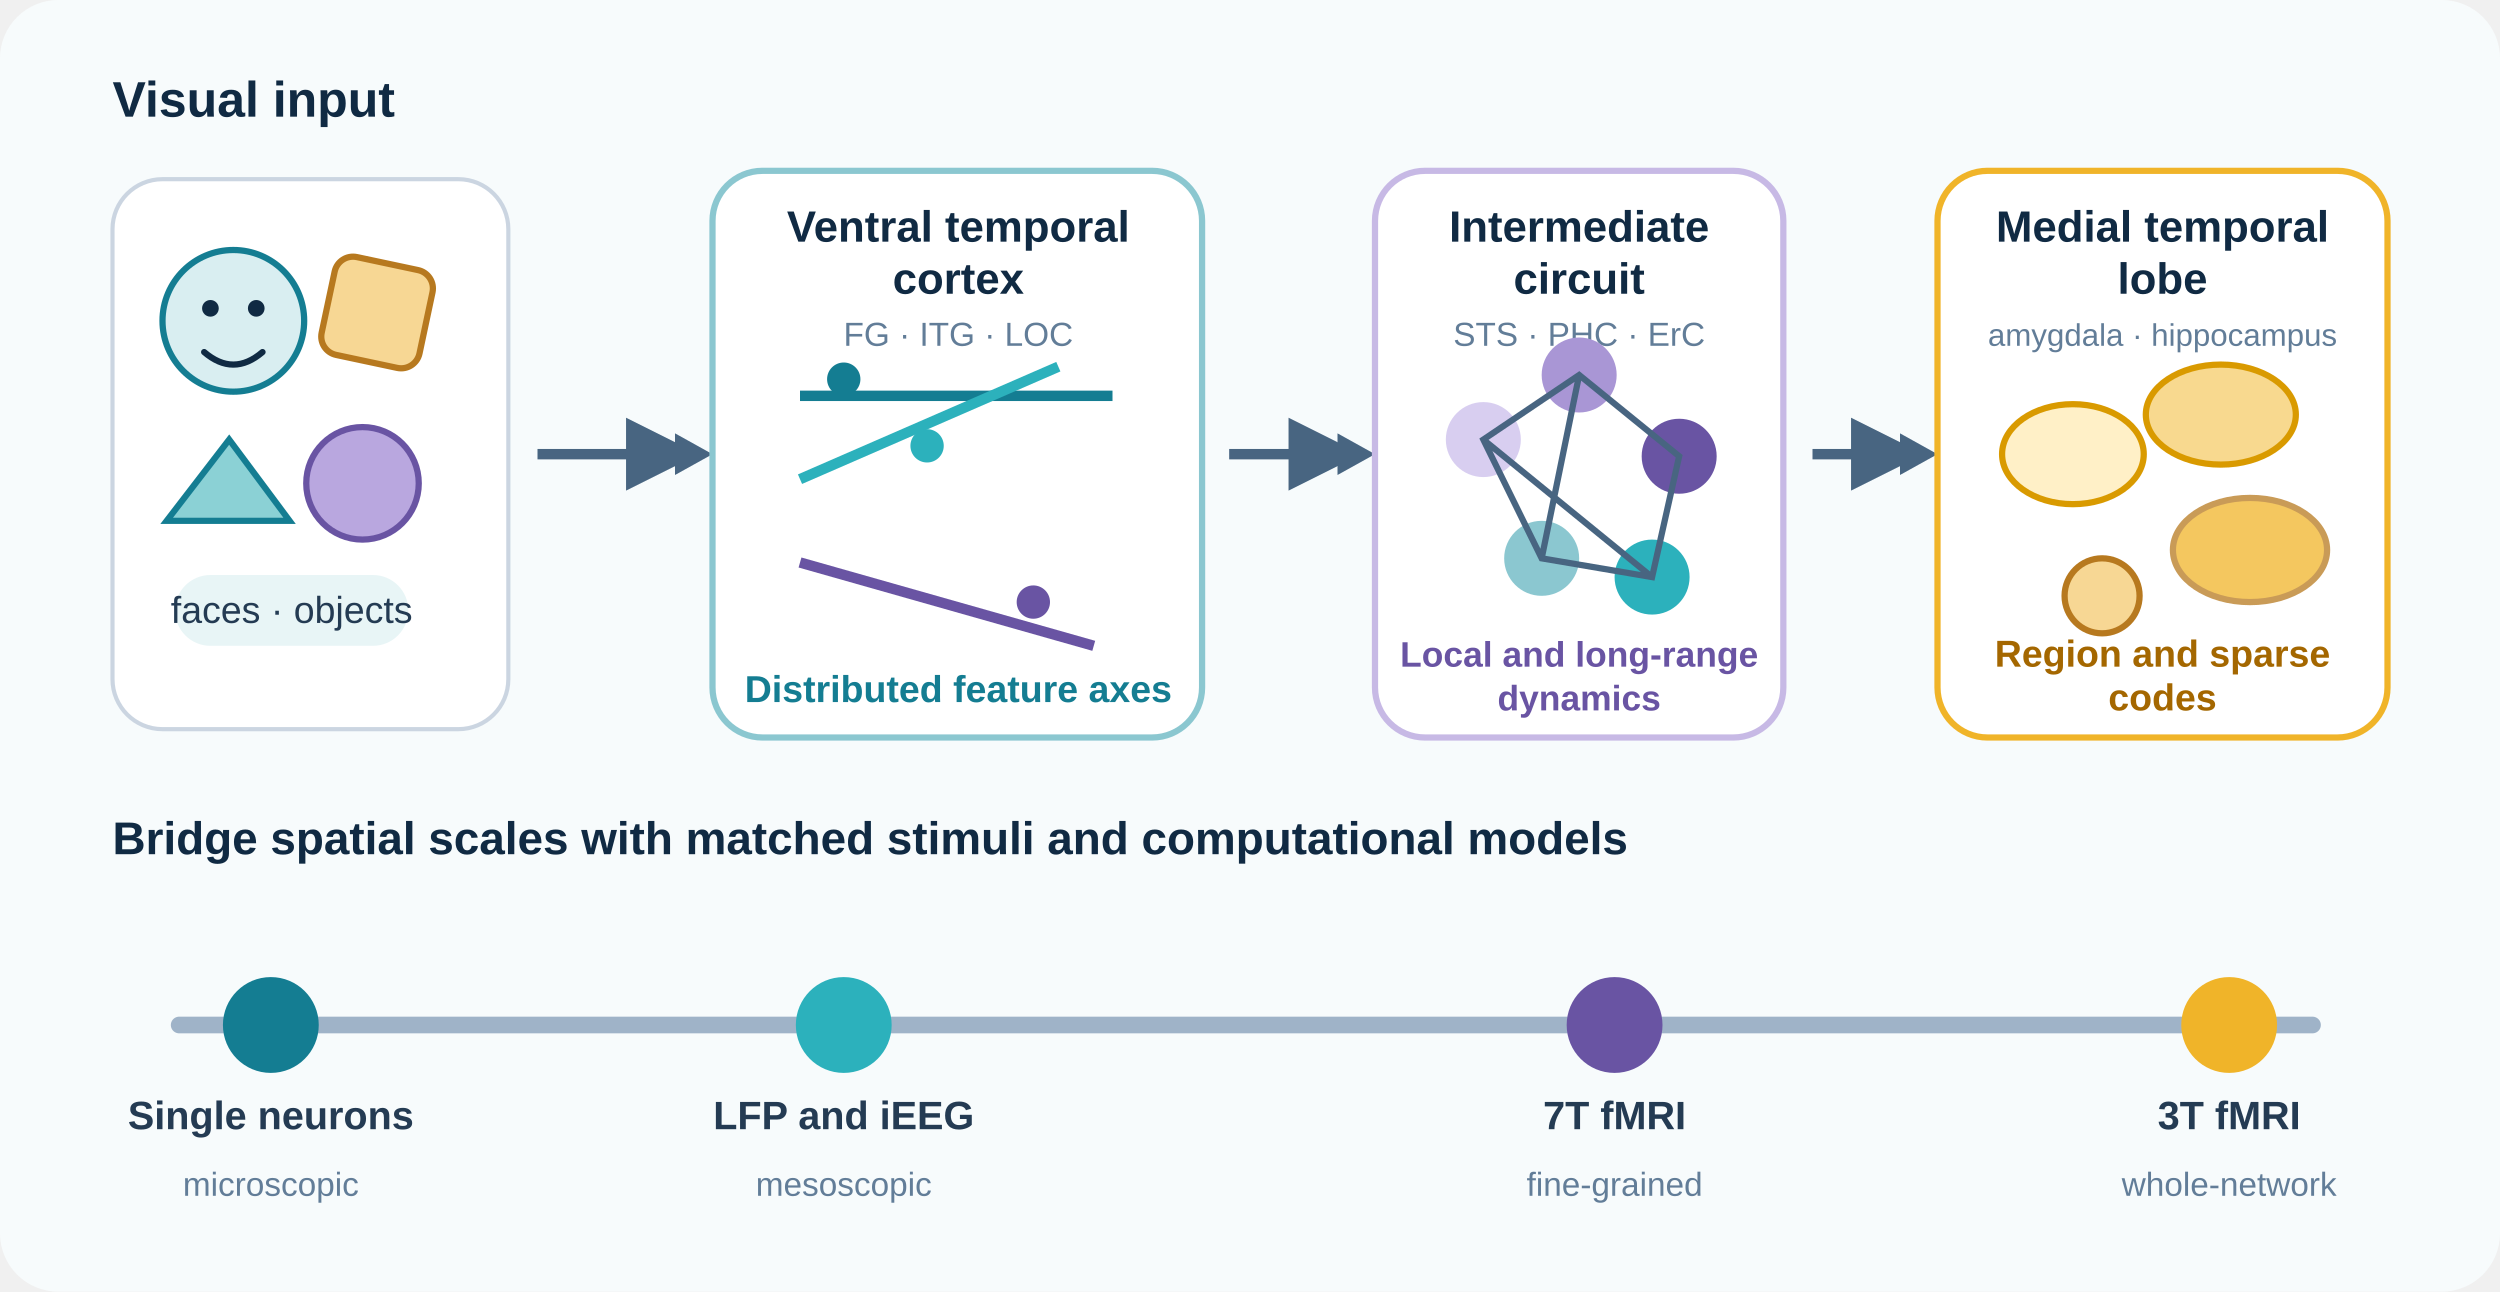
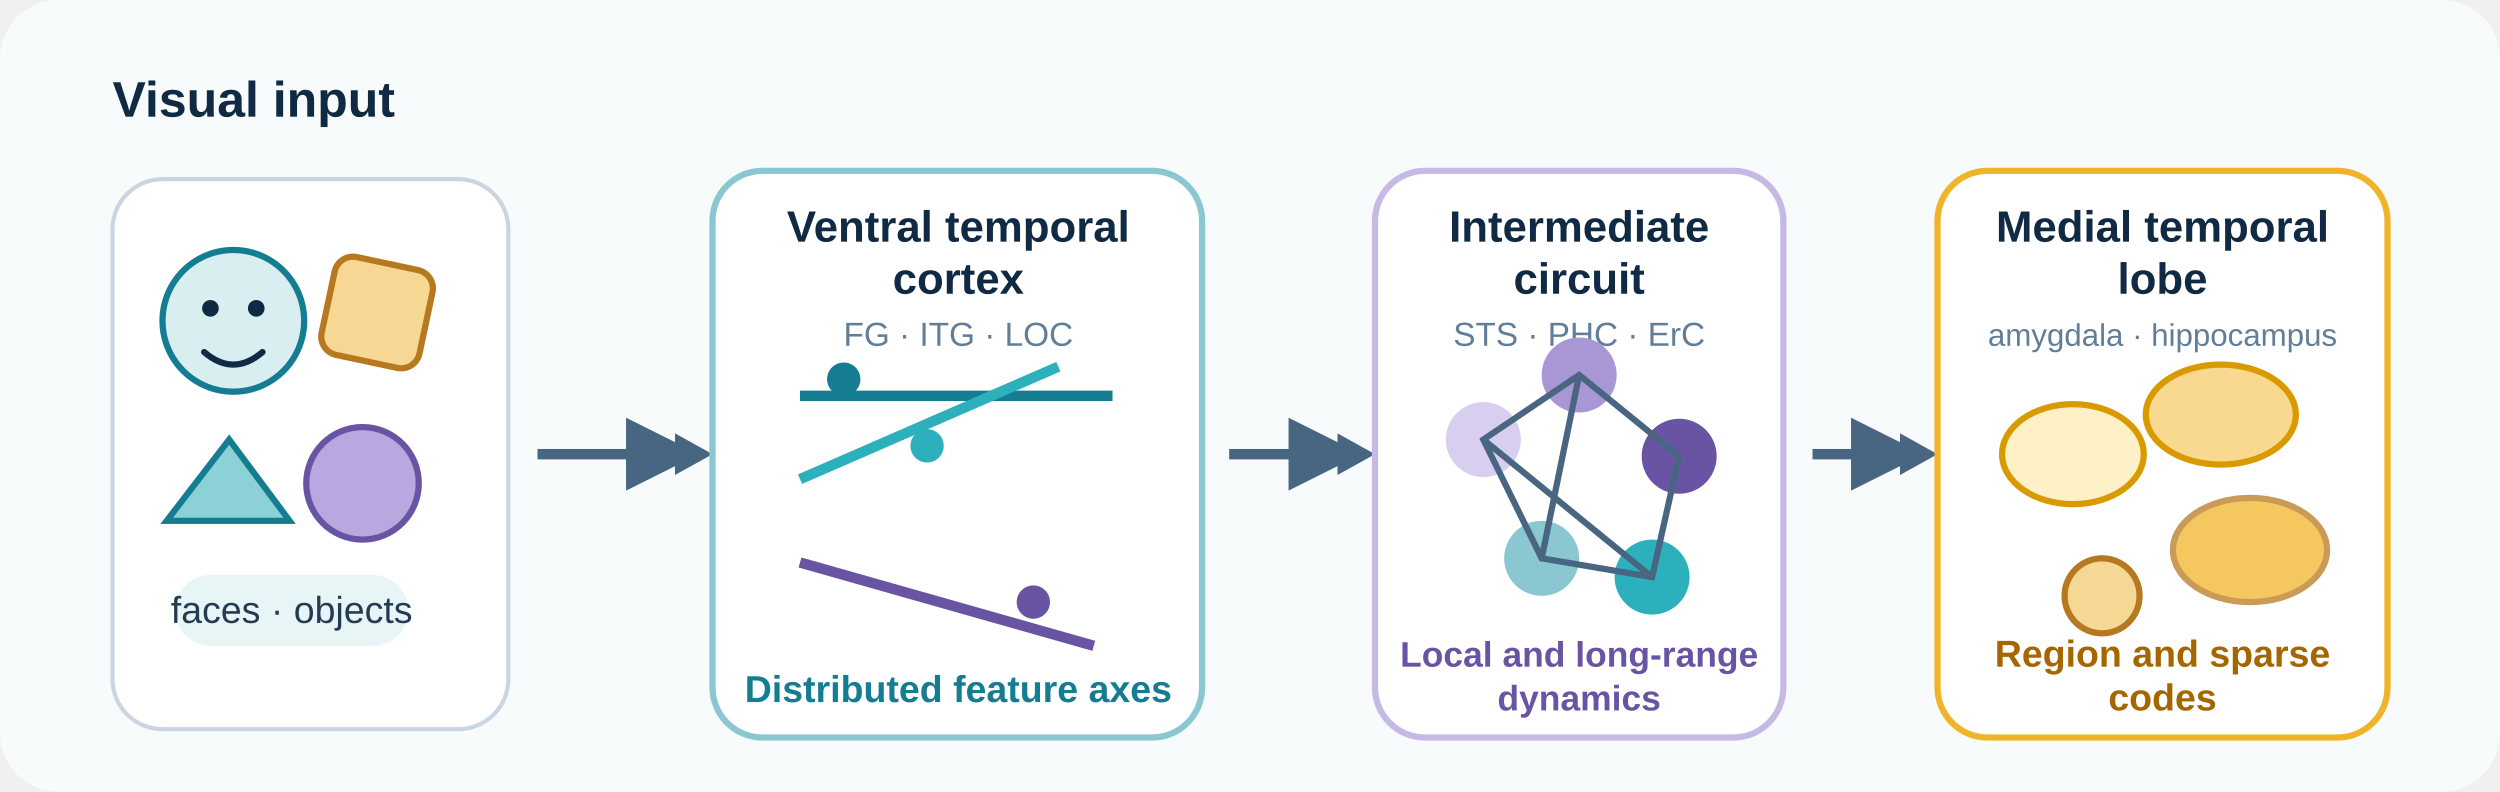
- <svg xmlns="http://www.w3.org/2000/svg" viewBox="0 0 1200 620" role="img" aria-labelledby="title desc">
+ <svg xmlns="http://www.w3.org/2000/svg" viewBox="0 0 1200 380" role="img" aria-labelledby="title desc">
  <defs>
    <linearGradient id="bg" x1="0" y1="0" x2="1" y2="1">
      <stop offset="0" stop-color="#f7fbfc" />
      <stop offset="1" stop-color="#eef4f8" />
    </linearGradient>
    <marker id="arrow" viewBox="0 0 10 10" refX="9" refY="5" markerWidth="7" markerHeight="7" orient="auto-start-reverse">
      <path d="M 0 0 L 10 5 L 0 10 z" fill="#486581" />
    </marker>
  </defs>
-   <rect width="1200" height="620" rx="28" fill="#f7fbfc" />
+   <rect width="1200" height="380" rx="28" fill="#f7fbfc" />
  <text x="54" y="56" font-family="Arial, sans-serif" font-size="24" font-weight="700" fill="#102a43">Visual input</text>
  <rect x="54" y="86" width="190" height="264" rx="24" fill="#ffffff" stroke="#cbd5e1" stroke-width="2" />
  <circle cx="112" cy="154" r="34" fill="#d9eef1" stroke="#147d92" stroke-width="3" />
  <circle cx="101" cy="148" r="4" fill="#102a43" />
  <circle cx="123" cy="148" r="4" fill="#102a43" />
  <path d="M98 169 Q112 181 126 169" fill="none" stroke="#102a43" stroke-width="3" stroke-linecap="round" />
  <rect x="157" y="126" width="48" height="48" rx="9" fill="#f7d794" stroke="#b7791f" stroke-width="3" transform="rotate(12 181 150)" />
  <path d="M80 250 L110 211 L139 250 Z" fill="#8bd1d5" stroke="#147d92" stroke-width="3" />
  <circle cx="174" cy="232" r="27" fill="#b9a7df" stroke="#6954a3" stroke-width="3" />
  <rect x="84" y="276" width="112" height="34" rx="17" fill="#e8f5f6" />
  <text x="140" y="299" text-anchor="middle" font-family="Arial, sans-serif" font-size="18" fill="#243b53">faces · objects</text>
  <path d="M258 218 H332" stroke="#486581" stroke-width="5" marker-end="url(#arrow)" />
  <polygon points="324,208 342,218 324,228" fill="#486581" />
  <rect x="342" y="82" width="235" height="272" rx="24" fill="#ffffff" stroke="#8bc7d0" stroke-width="3" />
  <text x="460" y="116" text-anchor="middle" font-family="Arial, sans-serif" font-size="21" font-weight="700" fill="#102a43">Ventral temporal</text>
  <text x="460" y="141" text-anchor="middle" font-family="Arial, sans-serif" font-size="21" font-weight="700" fill="#102a43">cortex</text>
  <text x="460" y="166" text-anchor="middle" font-family="Arial, sans-serif" font-size="16" fill="#627d98">FG · ITG · LOC</text>
  <line x1="384" y1="190" x2="534" y2="190" stroke="#147d92" stroke-width="5" />
  <line x1="384" y1="230" x2="508" y2="176" stroke="#2cb1bc" stroke-width="5" />
  <line x1="384" y1="270" x2="525" y2="310" stroke="#6954a3" stroke-width="5" />
  <circle cx="405" cy="182" r="8" fill="#147d92" />
  <circle cx="445" cy="214" r="8" fill="#2cb1bc" />
  <circle cx="496" cy="289" r="8" fill="#6954a3" />
  <text x="460" y="337" text-anchor="middle" font-family="Arial, sans-serif" font-size="18" font-weight="700" fill="#147d92">Distributed feature axes</text>
  <path d="M590 218 H650" stroke="#486581" stroke-width="5" marker-end="url(#arrow)" />
  <polygon points="642,208 660,218 642,228" fill="#486581" />
  <rect x="660" y="82" width="196" height="272" rx="24" fill="#ffffff" stroke="#c7b9e5" stroke-width="3" />
  <text x="758" y="116" text-anchor="middle" font-family="Arial, sans-serif" font-size="21" font-weight="700" fill="#102a43">Intermediate</text>
  <text x="758" y="141" text-anchor="middle" font-family="Arial, sans-serif" font-size="21" font-weight="700" fill="#102a43">circuit</text>
  <text x="758" y="166" text-anchor="middle" font-family="Arial, sans-serif" font-size="16" fill="#627d98">STS · PHC · ErC</text>
  <circle cx="712" cy="211" r="18" fill="#d8cef0" />
  <circle cx="758" cy="180" r="18" fill="#a996d5" />
  <circle cx="806" cy="219" r="18" fill="#6954a3" />
  <circle cx="740" cy="268" r="18" fill="#8bc7d0" />
  <circle cx="793" cy="277" r="18" fill="#2cb1bc" />
  <path d="M712 211 L758 180 L806 219 L793 277 L740 268 Z M712 211 L793 277 M758 180 L740 268" fill="none" stroke="#486581" stroke-width="3" />
  <text x="758" y="320" text-anchor="middle" font-family="Arial, sans-serif" font-size="17" font-weight="700" fill="#6954a3">Local and long-range</text>
  <text x="758" y="341" text-anchor="middle" font-family="Arial, sans-serif" font-size="17" font-weight="700" fill="#6954a3">dynamics</text>
  <path d="M870 218 H920" stroke="#486581" stroke-width="5" marker-end="url(#arrow)" />
  <polygon points="912,208 930,218 912,228" fill="#486581" />
  <rect x="930" y="82" width="216" height="272" rx="24" fill="#ffffff" stroke="#f0b429" stroke-width="3" />
  <text x="1038" y="116" text-anchor="middle" font-family="Arial, sans-serif" font-size="21" font-weight="700" fill="#102a43">Medial temporal</text>
  <text x="1038" y="141" text-anchor="middle" font-family="Arial, sans-serif" font-size="21" font-weight="700" fill="#102a43">lobe</text>
  <text x="1038" y="166" text-anchor="middle" font-family="Arial, sans-serif" font-size="15" fill="#627d98">amygdala · hippocampus</text>
  <ellipse cx="995" cy="218" rx="34" ry="24" fill="#fff0c7" stroke="#d99a00" stroke-width="3" />
  <ellipse cx="1066" cy="199" rx="36" ry="24" fill="#f8d98f" stroke="#d99a00" stroke-width="3" />
  <ellipse cx="1080" cy="264" rx="37" ry="25" fill="#f0b429" opacity="0.75" stroke="#b7791f" stroke-width="3" />
  <circle cx="1009" cy="286" r="18" fill="#f7d794" stroke="#b7791f" stroke-width="3" />
  <text x="1038" y="320" text-anchor="middle" font-family="Arial, sans-serif" font-size="18" font-weight="700" fill="#a46700">Region and sparse</text>
  <text x="1038" y="341" text-anchor="middle" font-family="Arial, sans-serif" font-size="18" font-weight="700" fill="#a46700">codes</text>
-   <text x="54" y="410" font-family="Arial, sans-serif" font-size="22" font-weight="700" fill="#102a43">Bridge spatial scales with matched stimuli and computational models</text>
-   <line x1="86" y1="492" x2="1110" y2="492" stroke="#9fb3c8" stroke-width="8" stroke-linecap="round" />
-   <circle cx="130" cy="492" r="23" fill="#147d92" />
-   <circle cx="405" cy="492" r="23" fill="#2cb1bc" />
-   <circle cx="775" cy="492" r="23" fill="#6954a3" />
-   <circle cx="1070" cy="492" r="23" fill="#f0b429" />
-   <text x="130" y="542" text-anchor="middle" font-family="Arial, sans-serif" font-size="19" font-weight="700" fill="#243b53">Single neurons</text>
-   <text x="405" y="542" text-anchor="middle" font-family="Arial, sans-serif" font-size="19" font-weight="700" fill="#243b53">LFP and iEEG</text>
-   <text x="775" y="542" text-anchor="middle" font-family="Arial, sans-serif" font-size="19" font-weight="700" fill="#243b53">7T fMRI</text>
-   <text x="1070" y="542" text-anchor="middle" font-family="Arial, sans-serif" font-size="19" font-weight="700" fill="#243b53">3T fMRI</text>
-   <text x="130" y="574" text-anchor="middle" font-family="Arial, sans-serif" font-size="16" fill="#627d98">microscopic</text>
-   <text x="405" y="574" text-anchor="middle" font-family="Arial, sans-serif" font-size="16" fill="#627d98">mesoscopic</text>
-   <text x="775" y="574" text-anchor="middle" font-family="Arial, sans-serif" font-size="16" fill="#627d98">fine-grained</text>
-   <text x="1070" y="574" text-anchor="middle" font-family="Arial, sans-serif" font-size="16" fill="#627d98">whole-network</text>
</svg>
